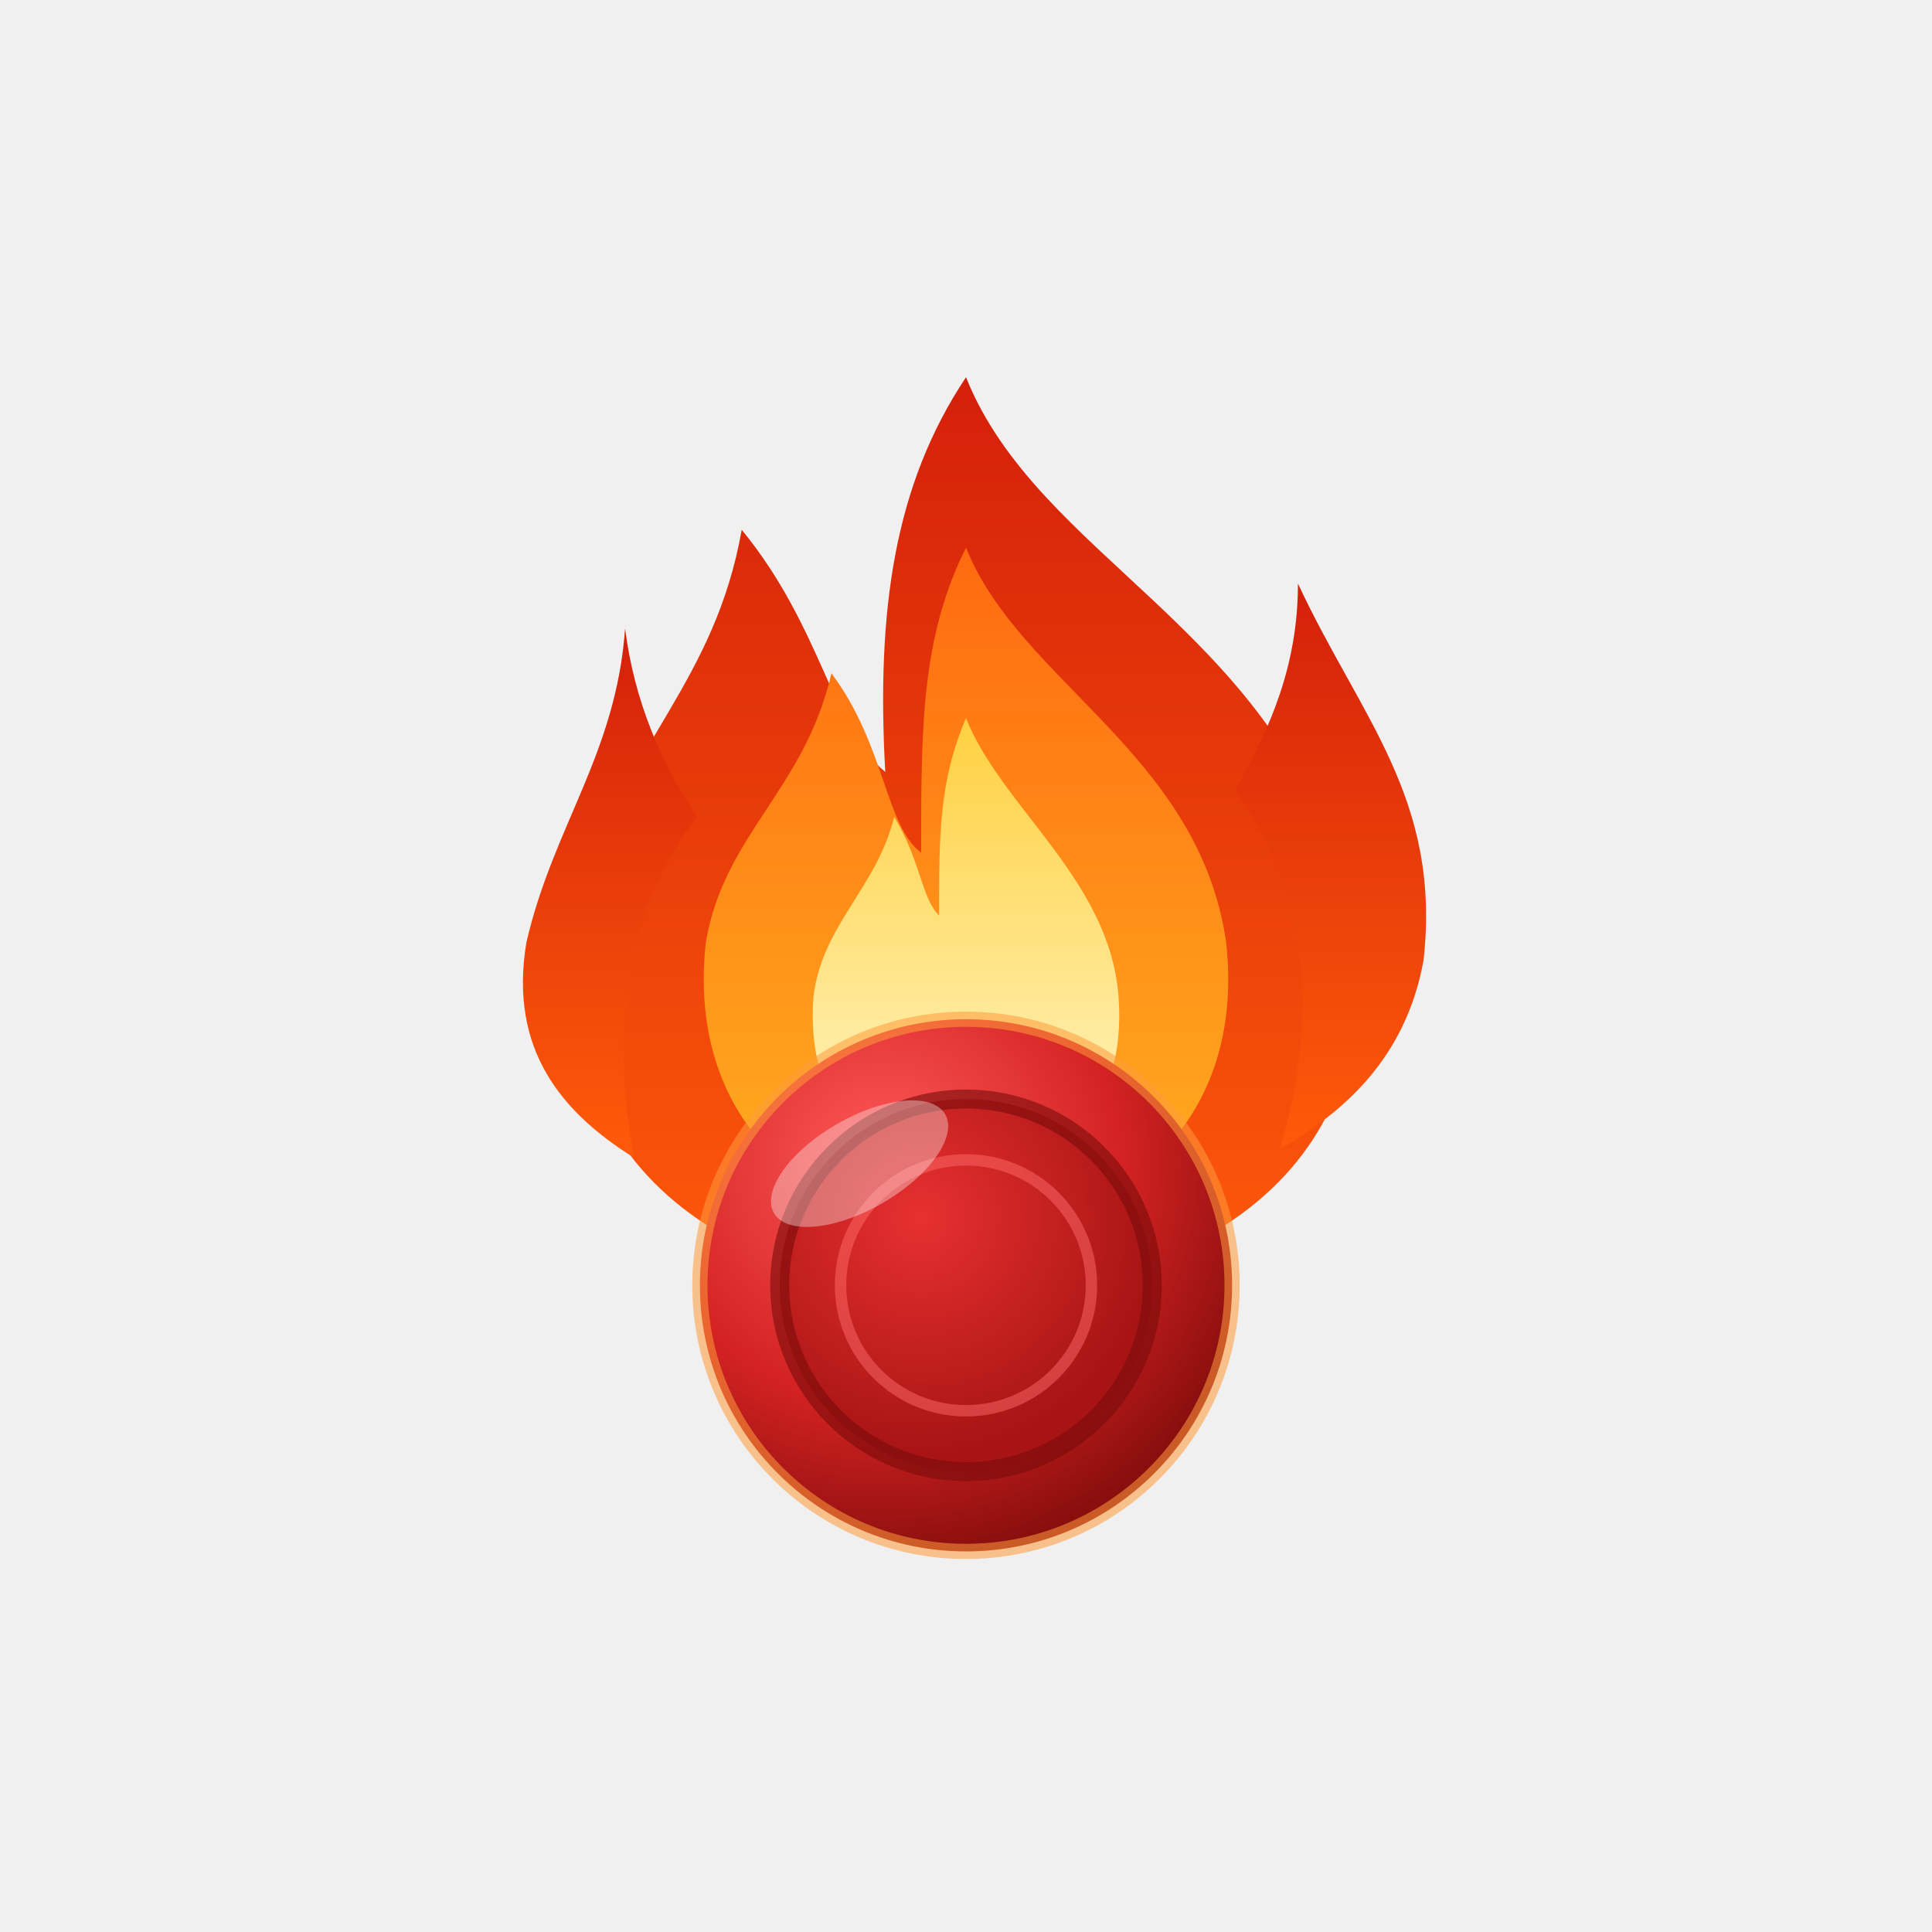
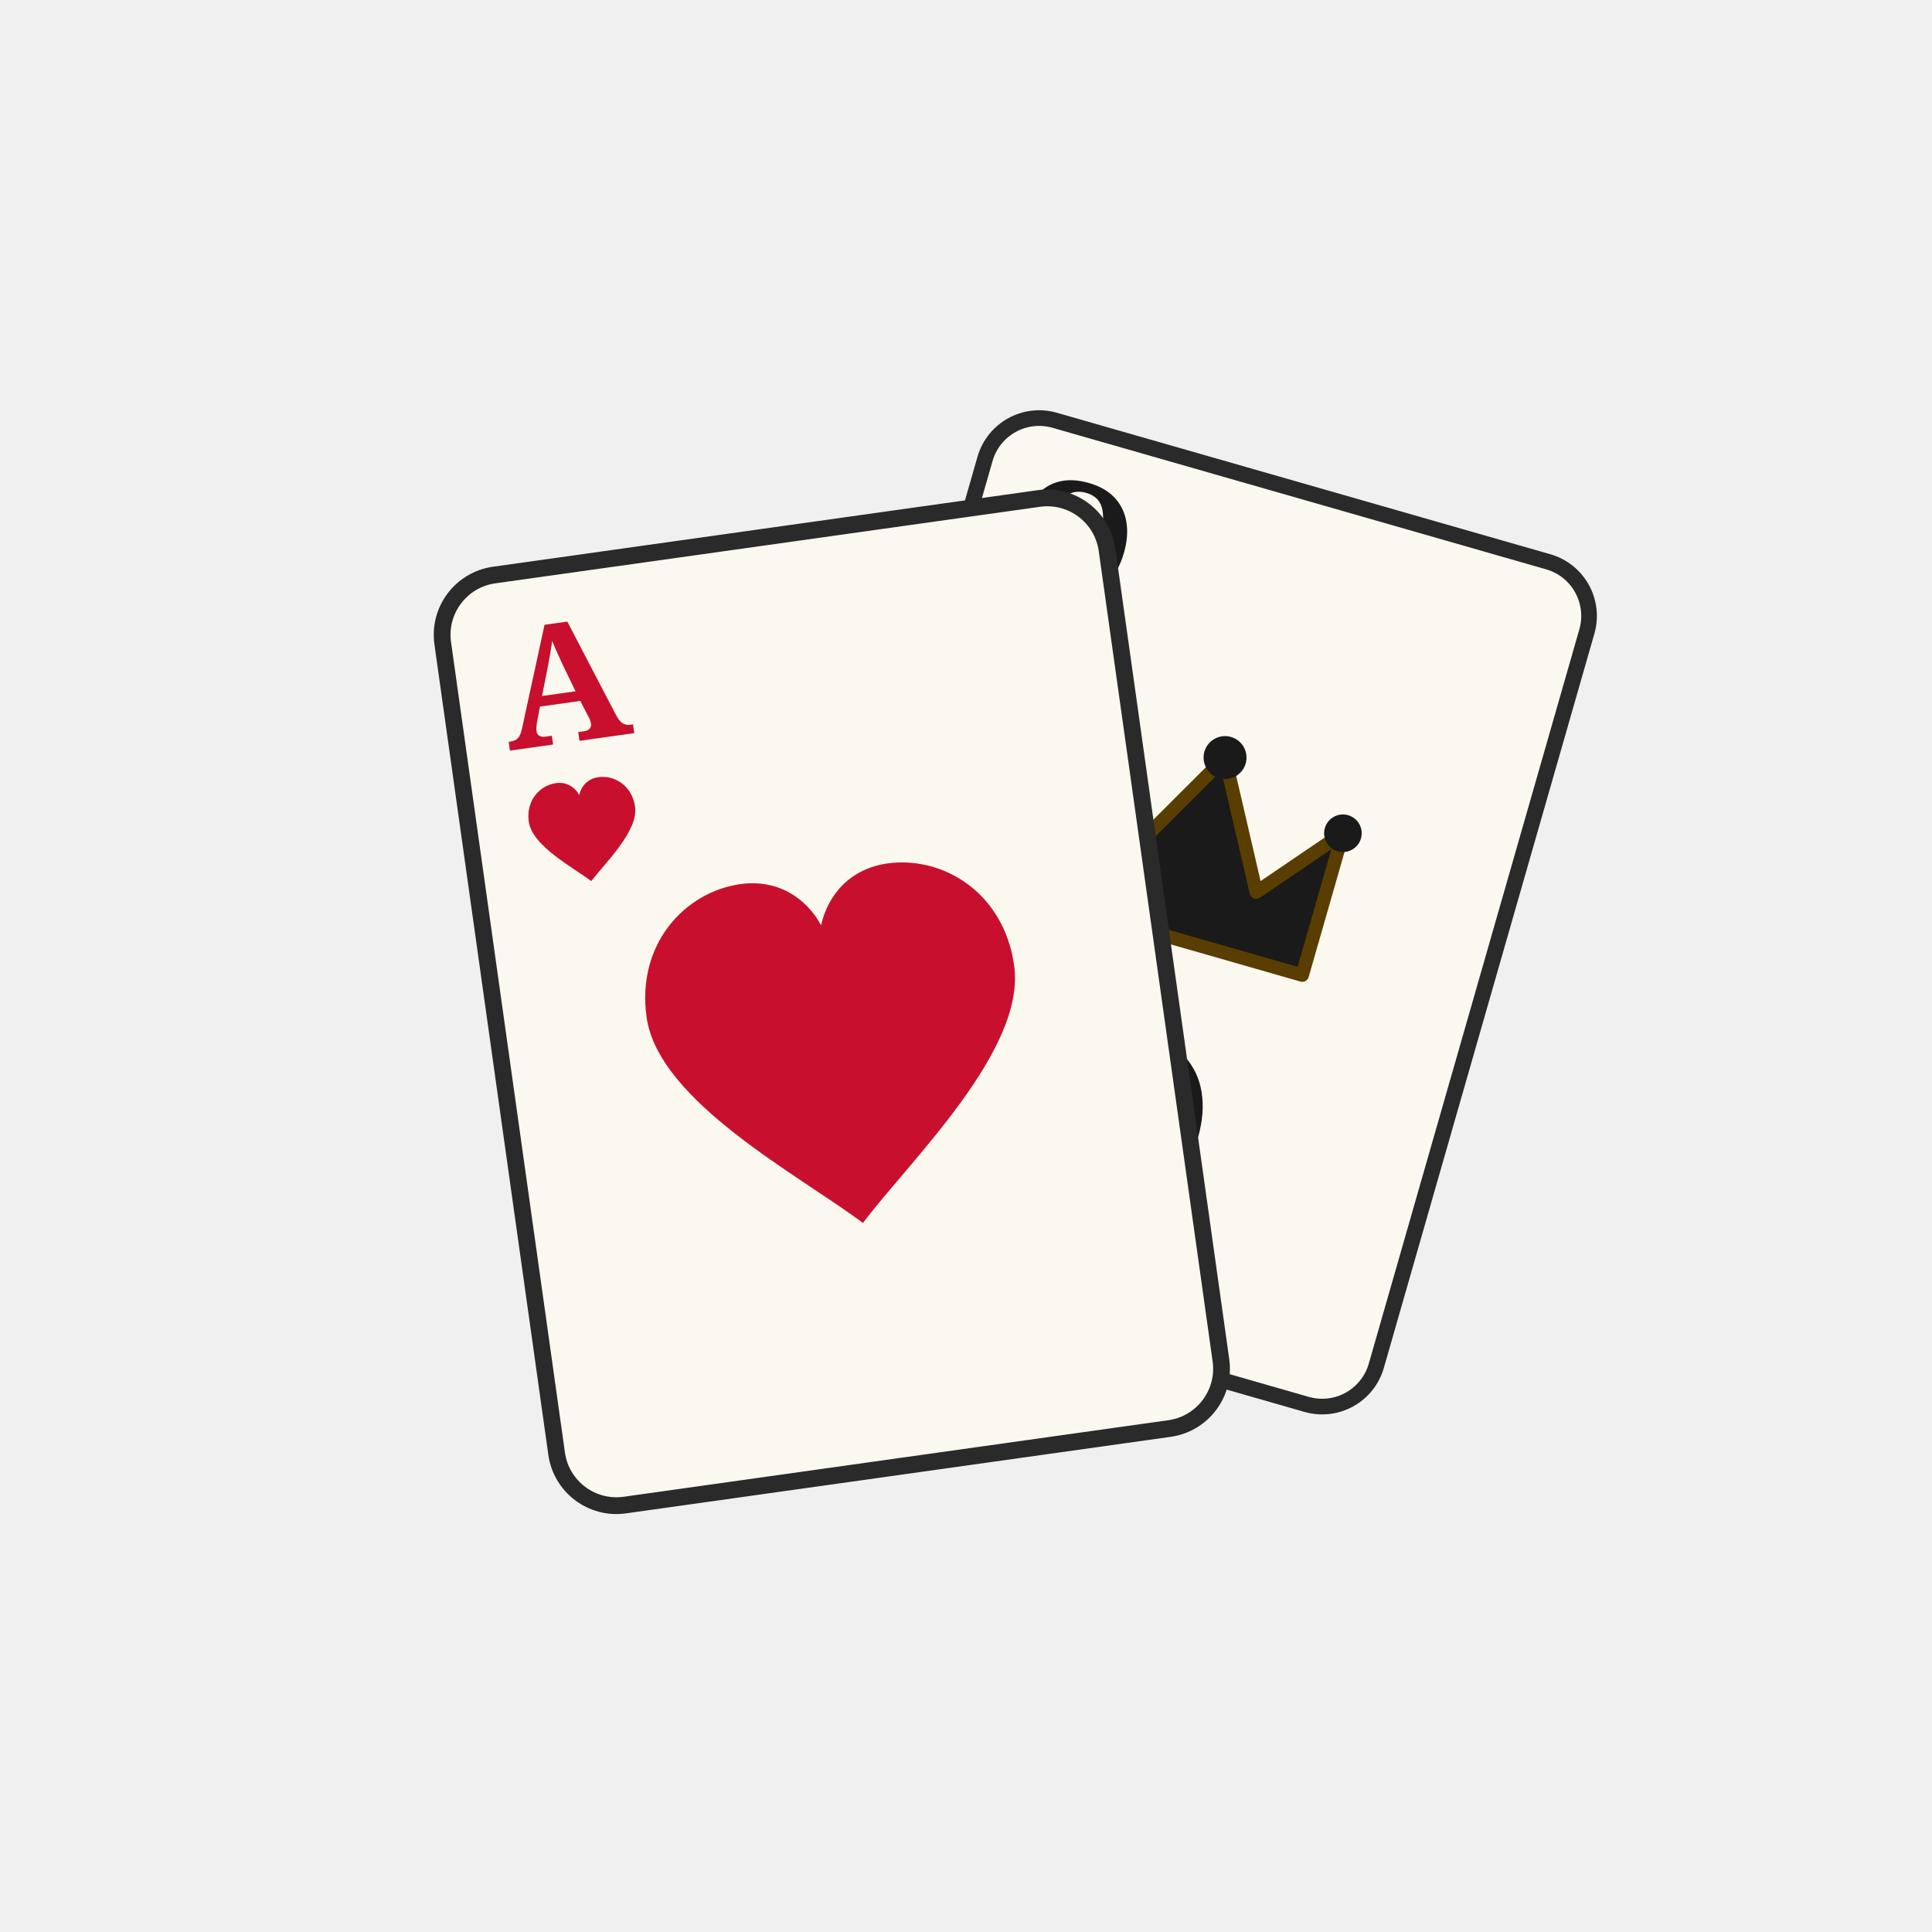
<svg xmlns="http://www.w3.org/2000/svg" width="432" height="432" viewBox="0 0 432 432">
-   <defs>
-     <linearGradient id="flameOuter" x1="0" y1="1" x2="0" y2="0">
-       <stop offset="0" stop-color="#ff5a0a" />
-       <stop offset="1" stop-color="#d4200a" />
-     </linearGradient>
-     <linearGradient id="flameMid" x1="0" y1="1" x2="0" y2="0">
-       <stop offset="0" stop-color="#ffb020" />
-       <stop offset="1" stop-color="#ff6a10" />
-     </linearGradient>
-     <linearGradient id="flameCore" x1="0" y1="1" x2="0" y2="0">
-       <stop offset="0" stop-color="#fff6c8" />
-       <stop offset="1" stop-color="#ffd040" />
-     </linearGradient>
-     <radialGradient id="disc" cx="194" cy="252" r="105" gradientUnits="userSpaceOnUse">
-       <stop offset="0" stop-color="#ff5a5a" />
-       <stop offset="0.6" stop-color="#d42222" />
-       <stop offset="1" stop-color="#8a0e0e" />
-     </radialGradient>
-     <radialGradient id="face" cx="204" cy="266" r="62" gradientUnits="userSpaceOnUse">
-       <stop offset="0" stop-color="#e83030" />
-       <stop offset="1" stop-color="#a81414" />
-     </radialGradient>
-   </defs>
-   <g transform="translate(216 216) scale(0.85) translate(-216 -200)">
-     <g transform="translate(216 300) scale(1.18) translate(-216 -300)">
-       <path fill="url(#flameOuter)" d="M216 84 C232 124 284 140 300 196 C312 240 292 284 216 290 C140 284 120 240 132 196 C140 166 160 152 166 118 C184 140 186 162 198 172 C196 136 200 108 216 84 Z" />
-       <path fill="url(#flameOuter)" d="M290 130 C304 160 322 178 318 214 C314 236 300 248 286 256 C296 222 290 196 276 176 C284 162 290 148 290 130 Z" />
-       <path fill="url(#flameOuter)" d="M140 140 C138 168 124 184 118 210 C114 234 126 248 142 258 C136 226 142 200 156 182 C148 170 142 156 140 140 Z" />
-       <path fill="url(#flameMid)" d="M216 122 C228 152 268 168 274 210 C278 246 256 272 216 274 C176 272 154 246 158 210 C162 186 180 176 186 150 C198 166 198 184 206 190 C206 162 206 142 216 122 Z" />
-       <path fill="url(#flameCore)" d="M216 160 C224 180 248 196 250 222 C252 248 236 262 216 262 C196 262 180 248 182 222 C184 206 196 198 200 182 C206 192 206 200 210 204 C210 186 210 174 216 160 Z" />
+   <g transform="translate(216 216)">
+     <g transform="translate(48 -12) rotate(16)">
+       <rect x="-70" y="-98" width="140" height="196" rx="12.6" fill="#fbf8f0" stroke="#2a2a2a" stroke-width="3.5" />
+       <text x="-46.2" y="-61.25" font-family="Georgia,serif" font-weight="bold" font-size="35" fill="#1a1a1a" text-anchor="middle">Q</text>
+       <path transform="translate(-46.2 -42) scale(0.22)" d="M0,-50 C-15,-32 -50,-10 -50,12 C-50,30 -36,40 -22,40 C-12,40 -5,35 -2,28 C-4,40 -10,48 -18,52 L18,52 C10,48 4,40 2,28 C5,35 12,40 22,40 C36,40 50,30 50,12 C50,-10 15,-32 0,-50 Z" fill="#1a1a1a" />
+       <path transform="translate(0 -12) scale(0.6)" d="M-50,30 L-50,-25 L-25,5 L0,-40 L25,5 L50,-25 L50,30 Z" fill="#1a1a1a" stroke="#5a3d00" stroke-width="5" stroke-linejoin="round" />
+       <circle cx="0" cy="-36" r="4.8" fill="#1a1a1a" />
+       <circle cx="-30" cy="-27" r="4.2" fill="#1a1a1a" />
+       <circle cx="30" cy="-27" r="4.2" fill="#1a1a1a" />
+       <text x="0" y="66" font-family="Georgia,serif" font-weight="bold" font-size="52" fill="#1a1a1a" text-anchor="middle">Q</text>
    </g>
-     <circle cx="216" cy="284" r="70" fill="url(#disc)" />
-     <circle cx="216" cy="284" r="70" fill="none" stroke="#ff9a3a" stroke-width="4" opacity="0.55" />
-     <circle cx="216" cy="284" r="49" fill="url(#face)" />
-     <circle cx="216" cy="284" r="49" fill="none" stroke="#7a0a0a" stroke-width="5" opacity="0.6" />
-     <circle cx="216" cy="284" r="33" fill="none" stroke="#ff6a6a" stroke-width="3" opacity="0.5" />
-     <ellipse cx="188" cy="252" rx="26" ry="12" fill="#ffffff" opacity="0.35" transform="rotate(-30 188 252)" />
+     <g transform="translate(-30 8) rotate(-8)">
+       <rect x="-75" y="-105" width="150" height="210" rx="13.5" fill="#fbf8f0" stroke="#2a2a2a" stroke-width="3.75" />
+       <text x="-49.5" y="-65.63" font-family="Georgia,serif" font-weight="bold" font-size="37.5" fill="#c8102e" text-anchor="middle">A</text>
+       <path transform="translate(-49.5 -45) scale(0.24)" d="M0,45 C-15,30 -50,5 -50,-18 C-50,-38 -35,-50 -20,-50 C-10,-50 -3,-44 0,-36 C3,-44 10,-50 20,-50 C35,-50 50,-38 50,-18 C50,5 15,30 0,45 Z" fill="#c8102e" />
+       <path transform="translate(0 12.6) scale(0.83)" d="M0,45 C-15,30 -50,5 -50,-18 C-50,-38 -35,-50 -20,-50 C-10,-50 -3,-44 0,-36 C3,-44 10,-50 20,-50 C35,-50 50,-38 50,-18 C50,5 15,30 0,45 Z" fill="#c8102e" />
+     </g>
  </g>
</svg>
